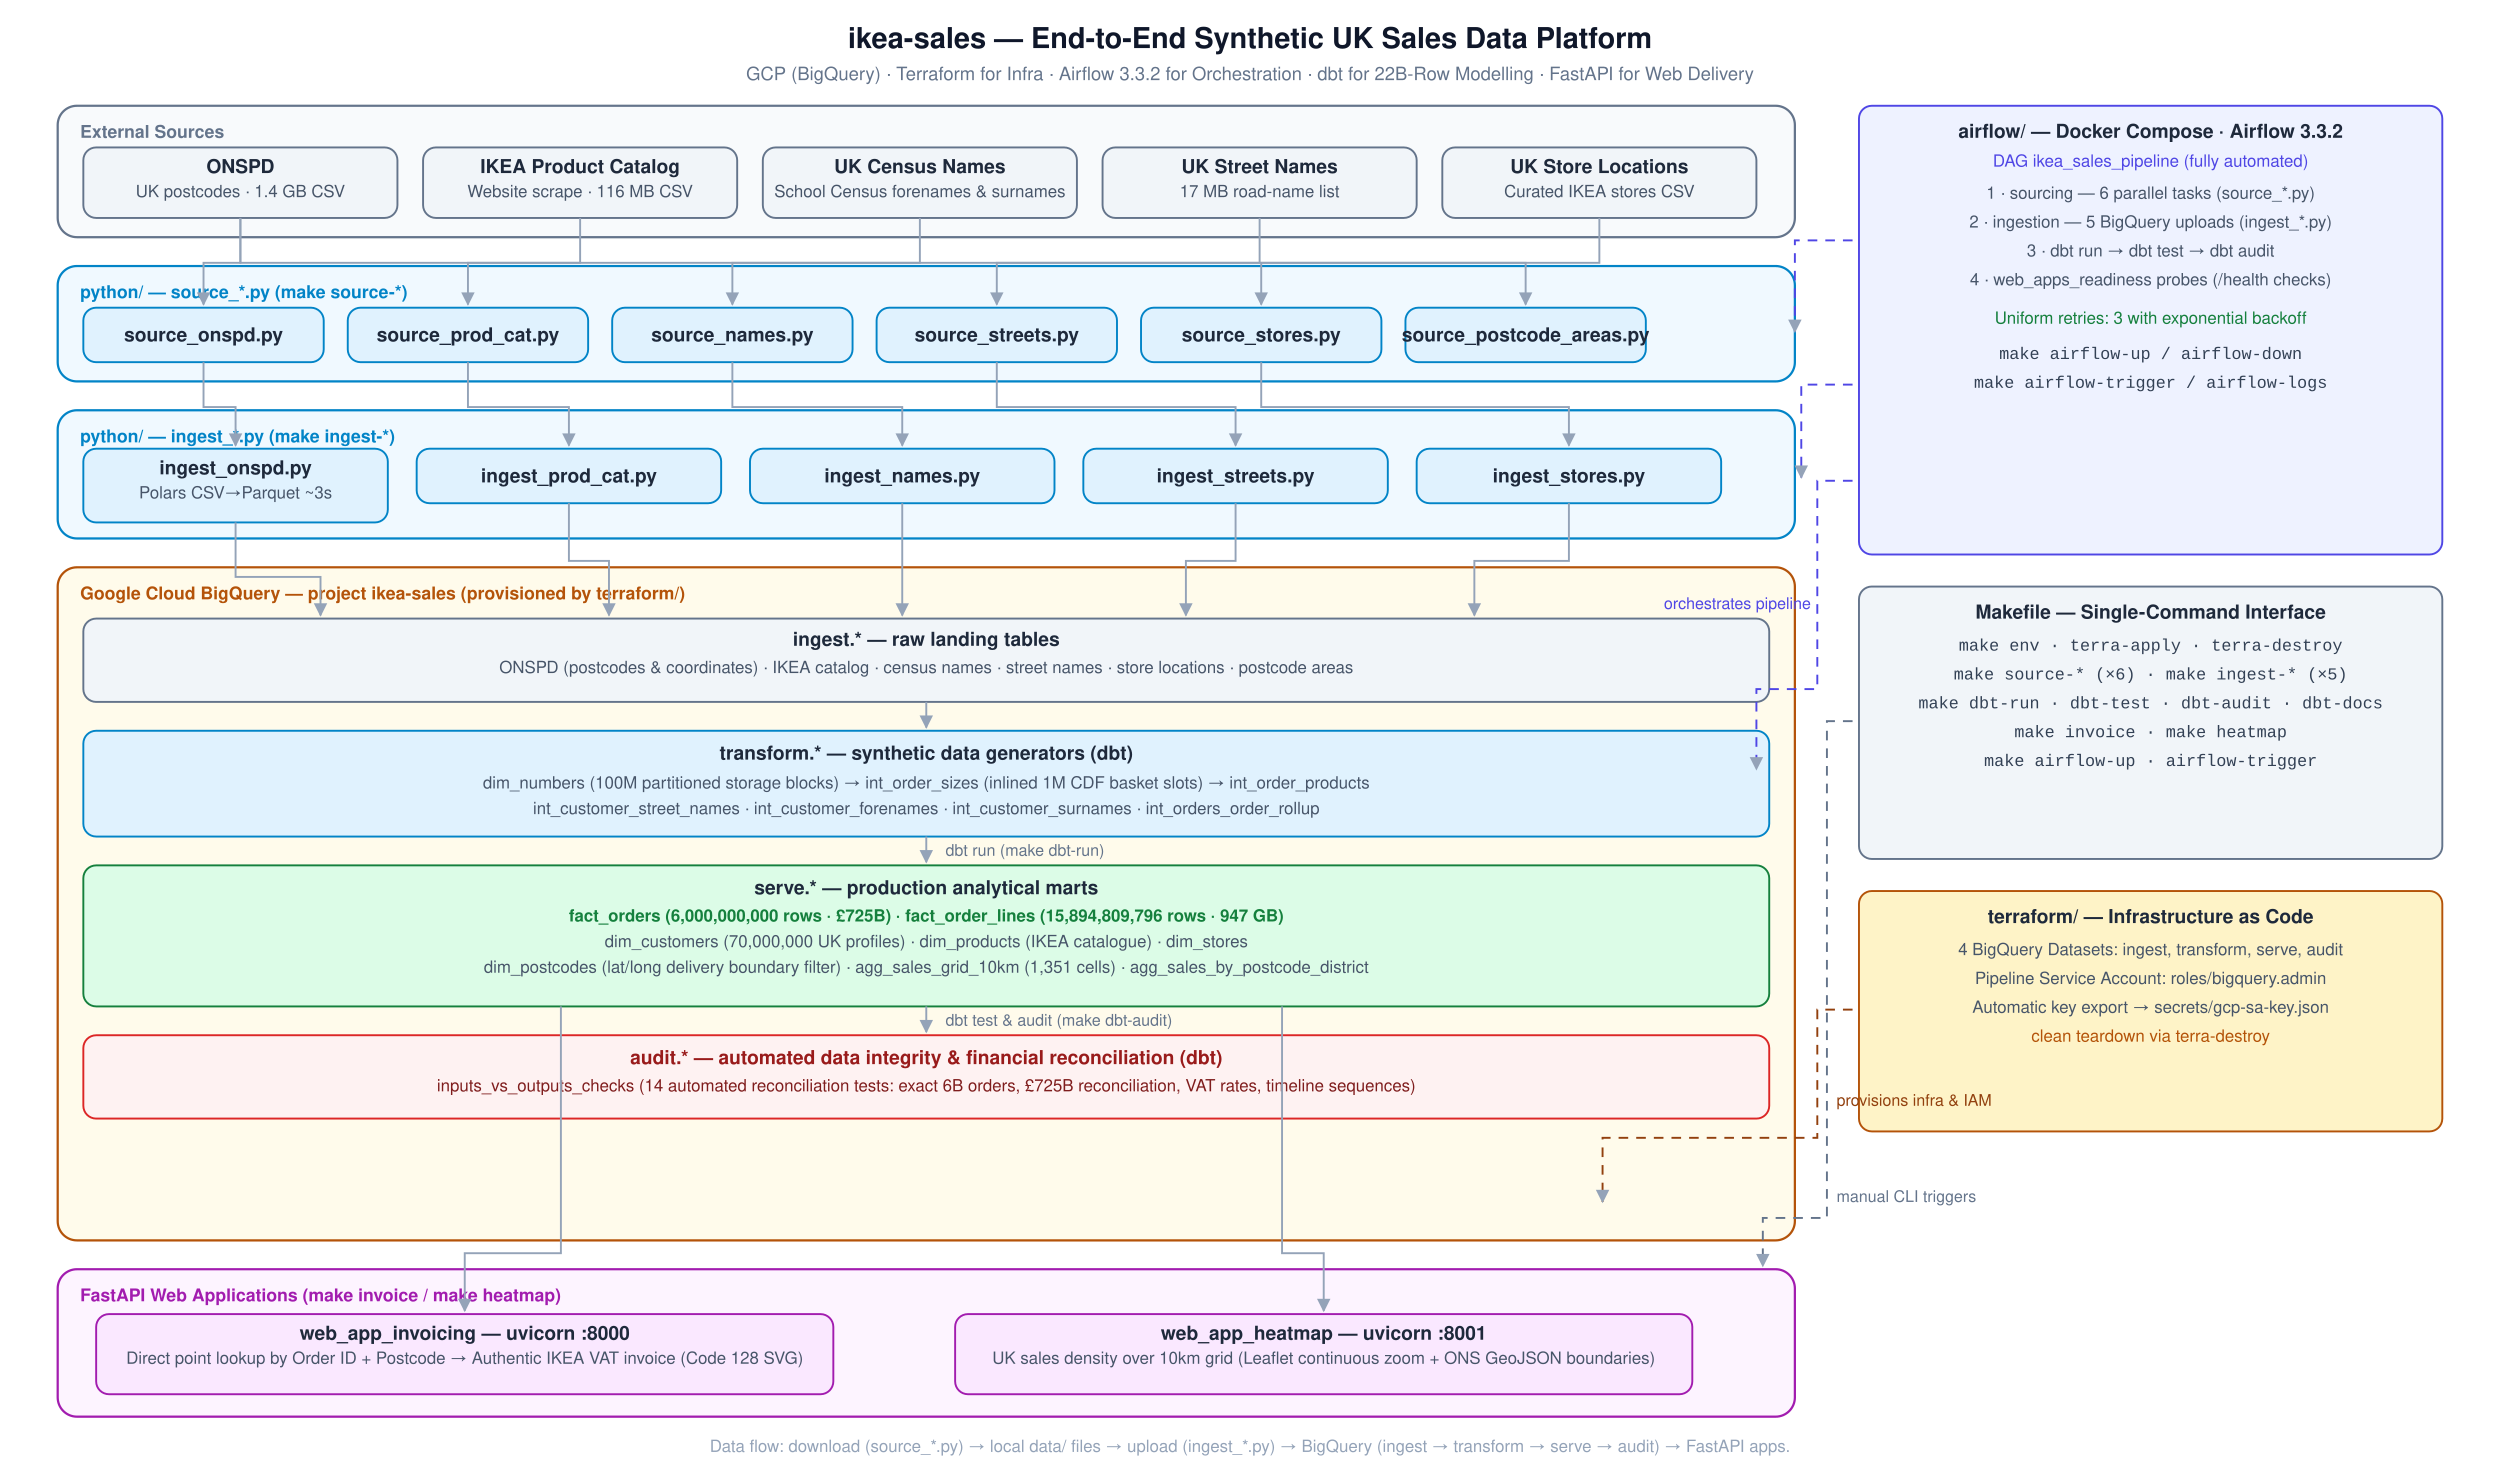
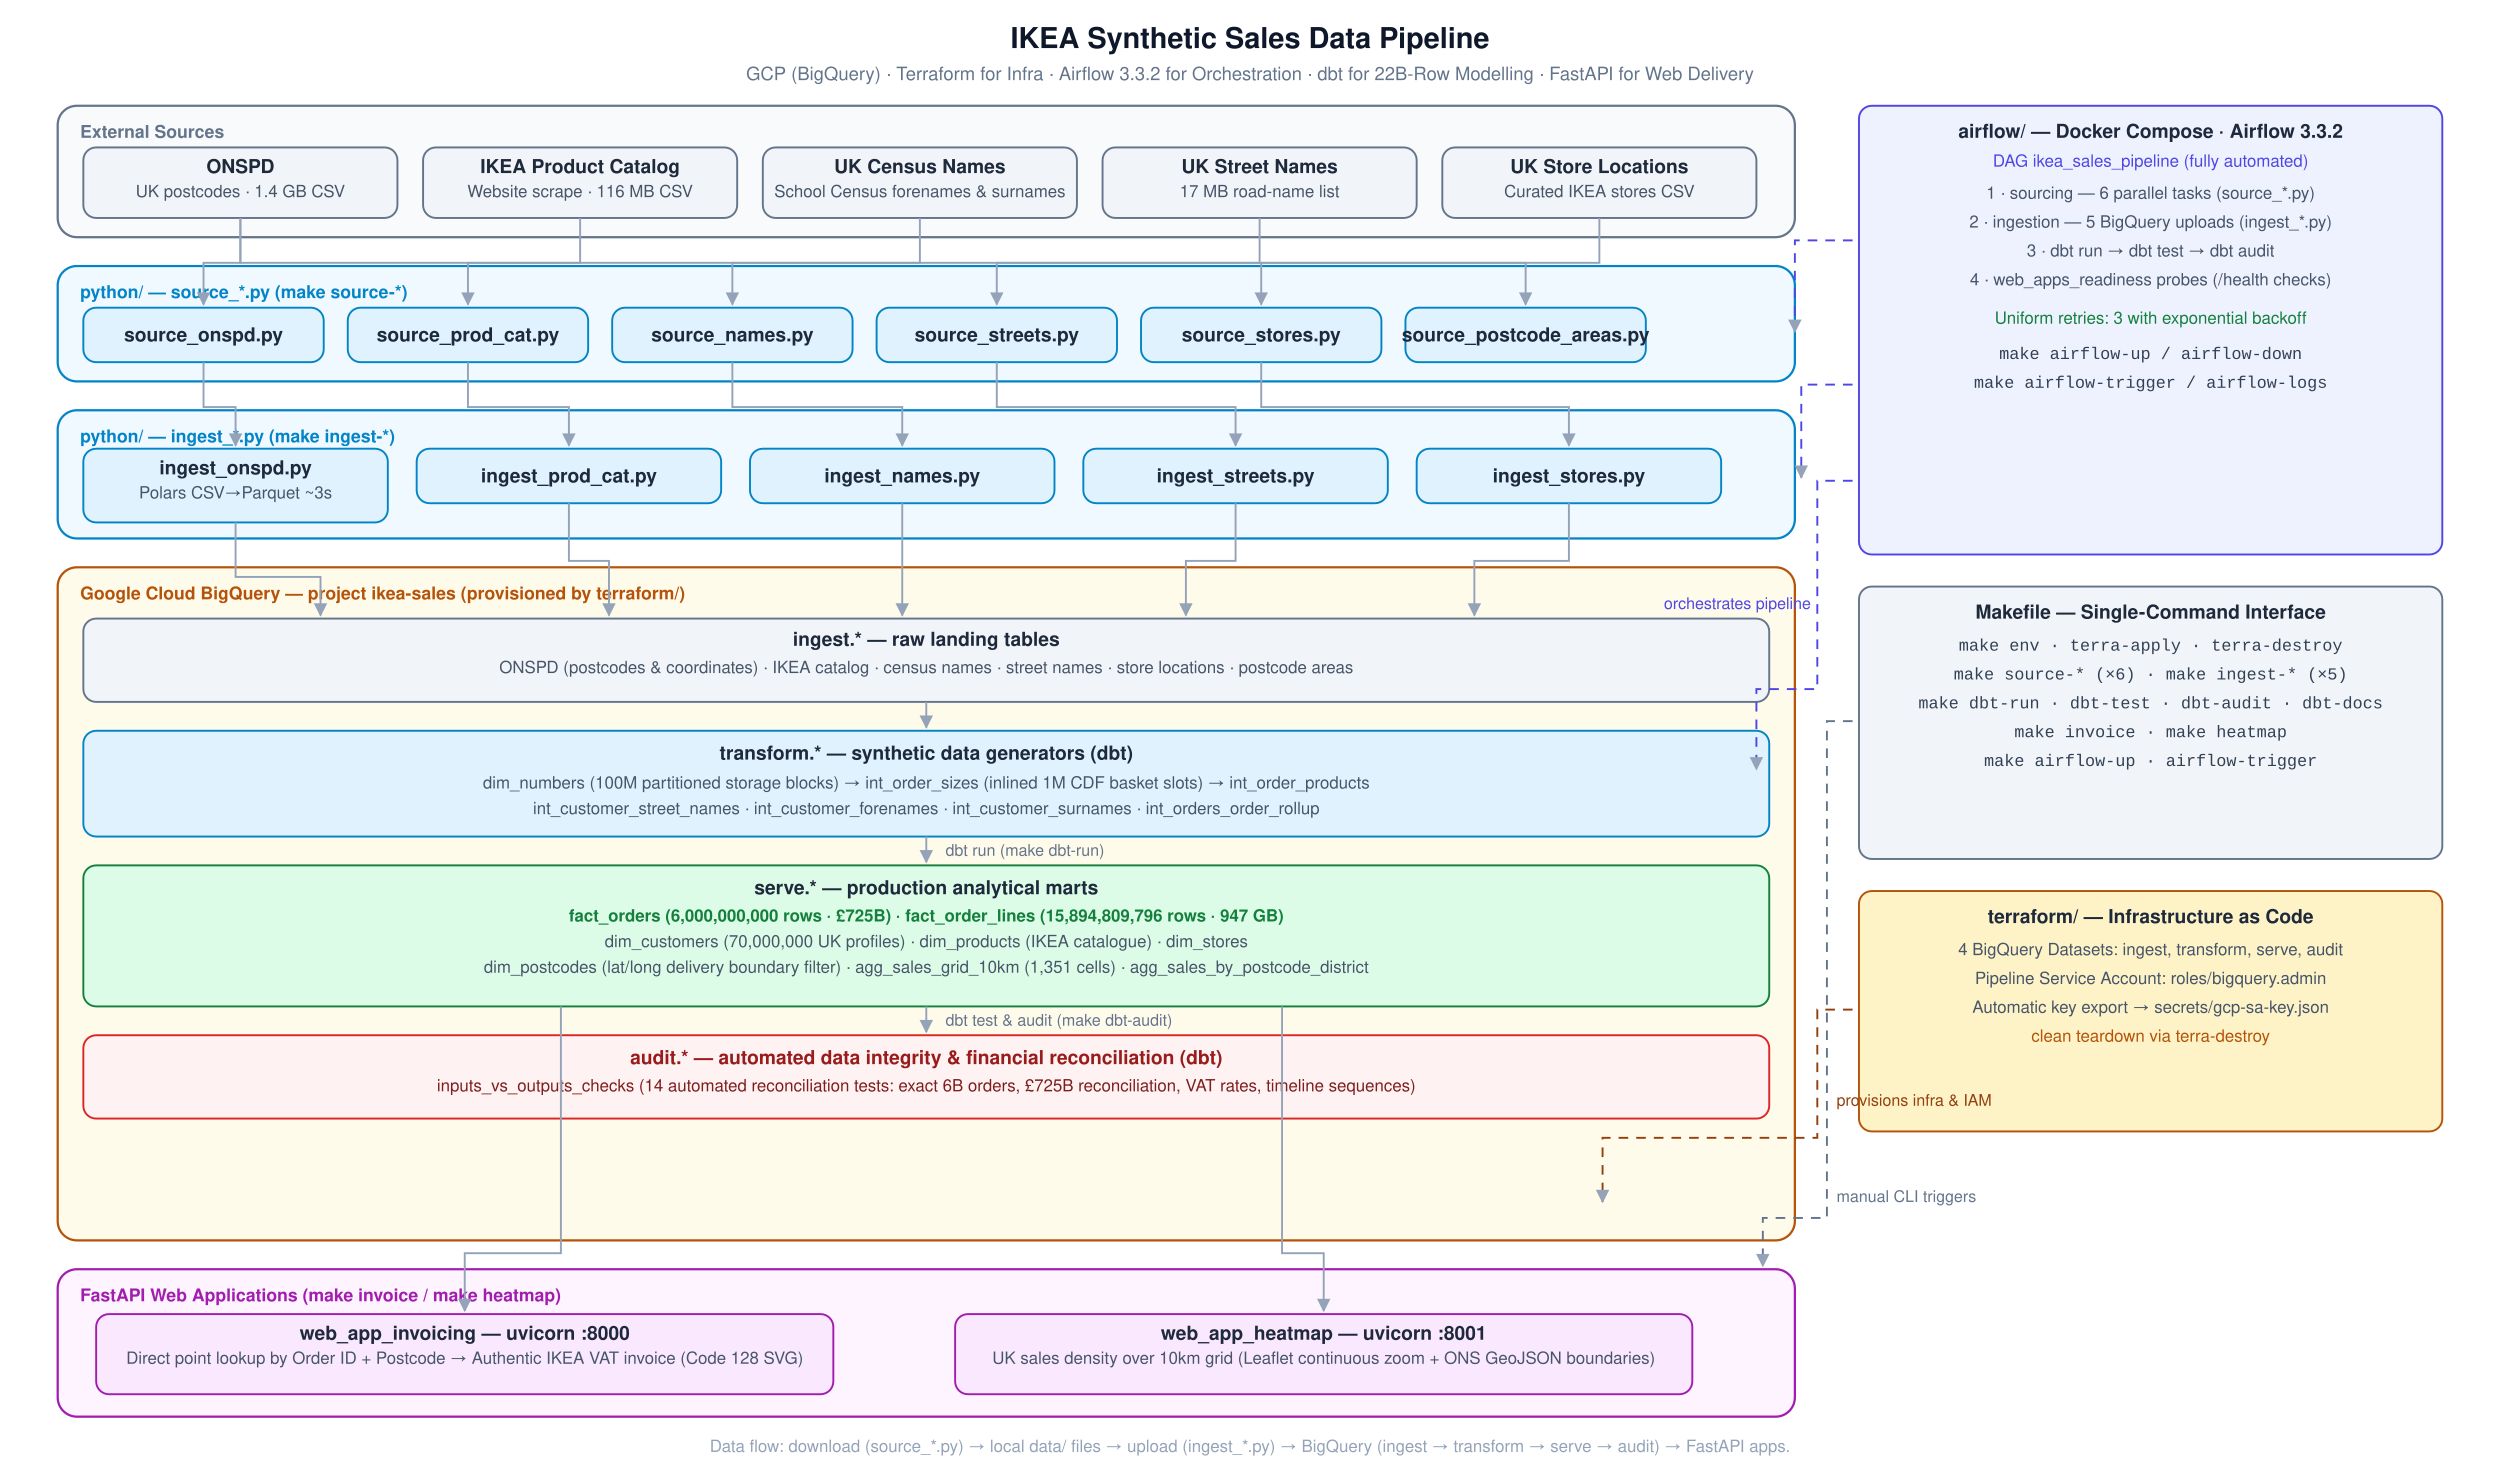
<svg xmlns="http://www.w3.org/2000/svg" viewBox="0 0 1560 920" width="100%" role="img">
  <defs>
    <marker id="arrow" viewBox="0 0 10 10" refX="9" refY="5" markerWidth="7" markerHeight="7" orient="auto-start-reverse">
      <path d="M 0 0 L 10 5 L 0 10 z" fill="#94a3b8" />
    </marker>
  </defs>
-   <text x="780" y="30" text-anchor="middle" font-family="Segoe UI, Helvetica, Arial, sans-serif" font-size="18" font-weight="700" fill="#0f172a">ikea-sales — End-to-End Synthetic UK Sales Data Platform</text>
+   <text x="780" y="30" text-anchor="middle" font-family="Segoe UI, Helvetica, Arial, sans-serif" font-size="18" font-weight="700" fill="#0f172a">IKEA Synthetic Sales Data Pipeline</text>
  <text x="780" y="50" text-anchor="middle" font-family="Segoe UI, Helvetica, Arial, sans-serif" font-size="11.5" fill="#64748b">GCP (BigQuery) · Terraform for Infra · Airflow 3.3.2 for Orchestration · dbt for 22B-Row Modelling · FastAPI for Web Delivery</text>
  <rect x="36" y="66" width="1084" height="82" rx="12" fill="#f8fafc" stroke="#64748b" stroke-width="1.4" />
  <text x="50" y="86" text-anchor="start" font-family="Segoe UI, Helvetica, Arial, sans-serif" font-size="11" font-weight="700" fill="#64748b">External Sources</text>
  <rect x="52" y="92" width="196" height="44" rx="8" fill="#f1f5f9" stroke="#64748b" stroke-width="1.2" />
  <text x="150" y="108" text-anchor="middle" font-family="Segoe UI, Helvetica, Arial, sans-serif" font-size="12" font-weight="600" fill="#1e293b">ONSPD</text>
  <text x="150" y="123" text-anchor="middle" font-family="Segoe UI, Helvetica, Arial, sans-serif" font-size="10.5" fill="#475569">UK postcodes · 1.4 GB CSV</text>
  <rect x="264" y="92" width="196" height="44" rx="8" fill="#f1f5f9" stroke="#64748b" stroke-width="1.2" />
  <text x="362" y="108" text-anchor="middle" font-family="Segoe UI, Helvetica, Arial, sans-serif" font-size="12" font-weight="600" fill="#1e293b">IKEA Product Catalog</text>
  <text x="362" y="123" text-anchor="middle" font-family="Segoe UI, Helvetica, Arial, sans-serif" font-size="10.5" fill="#475569">Website scrape · 116 MB CSV</text>
  <rect x="476" y="92" width="196" height="44" rx="8" fill="#f1f5f9" stroke="#64748b" stroke-width="1.2" />
  <text x="574" y="108" text-anchor="middle" font-family="Segoe UI, Helvetica, Arial, sans-serif" font-size="12" font-weight="600" fill="#1e293b">UK Census Names</text>
  <text x="574" y="123" text-anchor="middle" font-family="Segoe UI, Helvetica, Arial, sans-serif" font-size="10.5" fill="#475569">School Census forenames &amp; surnames</text>
  <rect x="688" y="92" width="196" height="44" rx="8" fill="#f1f5f9" stroke="#64748b" stroke-width="1.2" />
  <text x="786" y="108" text-anchor="middle" font-family="Segoe UI, Helvetica, Arial, sans-serif" font-size="12" font-weight="600" fill="#1e293b">UK Street Names</text>
  <text x="786" y="123" text-anchor="middle" font-family="Segoe UI, Helvetica, Arial, sans-serif" font-size="10.5" fill="#475569">17 MB road-name list</text>
  <rect x="900" y="92" width="196" height="44" rx="8" fill="#f1f5f9" stroke="#64748b" stroke-width="1.2" />
  <text x="998" y="108" text-anchor="middle" font-family="Segoe UI, Helvetica, Arial, sans-serif" font-size="12" font-weight="600" fill="#1e293b">UK Store Locations</text>
  <text x="998" y="123" text-anchor="middle" font-family="Segoe UI, Helvetica, Arial, sans-serif" font-size="10.5" fill="#475569">Curated IKEA stores CSV</text>
  <rect x="36" y="166" width="1084" height="72" rx="12" fill="#f0f9ff" stroke="#0284c7" stroke-width="1.4" />
  <text x="50" y="186" text-anchor="start" font-family="Segoe UI, Helvetica, Arial, sans-serif" font-size="11" font-weight="700" fill="#0284c7">python/ — source_*.py  (make source-*)</text>
  <rect x="52" y="192" width="150" height="34" rx="8" fill="#e0f2fe" stroke="#0284c7" stroke-width="1.2" />
  <text x="127" y="213" text-anchor="middle" font-family="Segoe UI, Helvetica, Arial, sans-serif" font-size="12" font-weight="600" fill="#1e293b">source_onspd.py</text>
  <rect x="217" y="192" width="150" height="34" rx="8" fill="#e0f2fe" stroke="#0284c7" stroke-width="1.2" />
  <text x="292" y="213" text-anchor="middle" font-family="Segoe UI, Helvetica, Arial, sans-serif" font-size="12" font-weight="600" fill="#1e293b">source_prod_cat.py</text>
  <rect x="382" y="192" width="150" height="34" rx="8" fill="#e0f2fe" stroke="#0284c7" stroke-width="1.2" />
  <text x="457" y="213" text-anchor="middle" font-family="Segoe UI, Helvetica, Arial, sans-serif" font-size="12" font-weight="600" fill="#1e293b">source_names.py</text>
  <rect x="547" y="192" width="150" height="34" rx="8" fill="#e0f2fe" stroke="#0284c7" stroke-width="1.2" />
  <text x="622" y="213" text-anchor="middle" font-family="Segoe UI, Helvetica, Arial, sans-serif" font-size="12" font-weight="600" fill="#1e293b">source_streets.py</text>
  <rect x="712" y="192" width="150" height="34" rx="8" fill="#e0f2fe" stroke="#0284c7" stroke-width="1.2" />
  <text x="787" y="213" text-anchor="middle" font-family="Segoe UI, Helvetica, Arial, sans-serif" font-size="12" font-weight="600" fill="#1e293b">source_stores.py</text>
  <rect x="877" y="192" width="150" height="34" rx="8" fill="#e0f2fe" stroke="#0284c7" stroke-width="1.2" />
  <text x="952" y="213" text-anchor="middle" font-family="Segoe UI, Helvetica, Arial, sans-serif" font-size="12" font-weight="600" fill="#1e293b">source_postcode_areas.py</text>
  <rect x="36" y="256" width="1084" height="80" rx="12" fill="#f0f9ff" stroke="#0284c7" stroke-width="1.4" />
  <text x="50" y="276" text-anchor="start" font-family="Segoe UI, Helvetica, Arial, sans-serif" font-size="11" font-weight="700" fill="#0284c7">python/ — ingest_*.py  (make ingest-*)</text>
  <rect x="52" y="280" width="190" height="46" rx="8" fill="#e0f2fe" stroke="#0284c7" stroke-width="1.2" />
  <text x="147" y="296" text-anchor="middle" font-family="Segoe UI, Helvetica, Arial, sans-serif" font-size="12" font-weight="600" fill="#1e293b">ingest_onspd.py</text>
  <text x="147" y="311" text-anchor="middle" font-family="Segoe UI, Helvetica, Arial, sans-serif" font-size="10.5" fill="#475569">Polars CSV→Parquet ~3s</text>
  <rect x="260" y="280" width="190" height="34" rx="8" fill="#e0f2fe" stroke="#0284c7" stroke-width="1.2" />
  <text x="355" y="301" text-anchor="middle" font-family="Segoe UI, Helvetica, Arial, sans-serif" font-size="12" font-weight="600" fill="#1e293b">ingest_prod_cat.py</text>
  <rect x="468" y="280" width="190" height="34" rx="8" fill="#e0f2fe" stroke="#0284c7" stroke-width="1.2" />
  <text x="563" y="301" text-anchor="middle" font-family="Segoe UI, Helvetica, Arial, sans-serif" font-size="12" font-weight="600" fill="#1e293b">ingest_names.py</text>
  <rect x="676" y="280" width="190" height="34" rx="8" fill="#e0f2fe" stroke="#0284c7" stroke-width="1.2" />
  <text x="771" y="301" text-anchor="middle" font-family="Segoe UI, Helvetica, Arial, sans-serif" font-size="12" font-weight="600" fill="#1e293b">ingest_streets.py</text>
  <rect x="884" y="280" width="190" height="34" rx="8" fill="#e0f2fe" stroke="#0284c7" stroke-width="1.2" />
  <text x="979" y="301" text-anchor="middle" font-family="Segoe UI, Helvetica, Arial, sans-serif" font-size="12" font-weight="600" fill="#1e293b">ingest_stores.py</text>
  <rect x="36" y="354" width="1084" height="420" rx="12" fill="#fffbeb" stroke="#b45309" stroke-width="1.4" />
  <text x="50" y="374" text-anchor="start" font-family="Segoe UI, Helvetica, Arial, sans-serif" font-size="11" font-weight="700" fill="#b45309">Google Cloud BigQuery — project ikea-sales (provisioned by terraform/)</text>
  <rect x="52" y="386" width="1052" height="52" rx="8" fill="#f1f5f9" stroke="#64748b" stroke-width="1.2" />
  <text x="578" y="403" text-anchor="middle" font-family="Segoe UI, Helvetica, Arial, sans-serif" font-size="12" font-weight="600" fill="#1e293b">ingest.* — raw landing tables</text>
  <text x="578" y="420" text-anchor="middle" font-family="Segoe UI, Helvetica, Arial, sans-serif" font-size="10.5" fill="#475569">ONSPD (postcodes &amp; coordinates) · IKEA catalog · census names · street names · store locations · postcode areas</text>
  <rect x="52" y="456" width="1052" height="66" rx="8" fill="#e0f2fe" stroke="#0284c7" stroke-width="1.2" />
  <text x="578" y="474" text-anchor="middle" font-family="Segoe UI, Helvetica, Arial, sans-serif" font-size="12" font-weight="600" fill="#1e293b">transform.* — synthetic data generators (dbt)</text>
  <text x="578" y="492" text-anchor="middle" font-family="Segoe UI, Helvetica, Arial, sans-serif" font-size="10.5" fill="#475569">dim_numbers (100M partitioned storage blocks) → int_order_sizes (inlined 1M CDF basket slots) → int_order_products</text>
  <text x="578" y="508" text-anchor="middle" font-family="Segoe UI, Helvetica, Arial, sans-serif" font-size="10.5" fill="#475569">int_customer_street_names · int_customer_forenames · int_customer_surnames · int_orders_order_rollup</text>
  <rect x="52" y="540" width="1052" height="88" rx="8" fill="#dcfce7" stroke="#15803d" stroke-width="1.2" />
  <text x="578" y="558" text-anchor="middle" font-family="Segoe UI, Helvetica, Arial, sans-serif" font-size="12" font-weight="600" fill="#1e293b">serve.* — production analytical marts</text>
  <text x="578" y="575" text-anchor="middle" font-family="Segoe UI, Helvetica, Arial, sans-serif" font-size="10.5" font-weight="600" fill="#15803d">fact_orders (6,000,000,000 rows · £725B) · fact_order_lines (15,894,809,796 rows · 947 GB)</text>
  <text x="578" y="591" text-anchor="middle" font-family="Segoe UI, Helvetica, Arial, sans-serif" font-size="10.5" fill="#475569">dim_customers (70,000,000 UK profiles) · dim_products (IKEA catalogue) · dim_stores</text>
  <text x="578" y="607" text-anchor="middle" font-family="Segoe UI, Helvetica, Arial, sans-serif" font-size="10.5" fill="#475569">dim_postcodes (lat/long delivery boundary filter) · agg_sales_grid_10km (1,351 cells) · agg_sales_by_postcode_district</text>
  <rect x="52" y="646" width="1052" height="52" rx="8" fill="#fef2f2" stroke="#dc2626" stroke-width="1.2" />
  <text x="578" y="664" text-anchor="middle" font-family="Segoe UI, Helvetica, Arial, sans-serif" font-size="12" font-weight="600" fill="#991b1b">audit.* — automated data integrity &amp; financial reconciliation (dbt)</text>
  <text x="578" y="681" text-anchor="middle" font-family="Segoe UI, Helvetica, Arial, sans-serif" font-size="10.5" fill="#7f1d1d">inputs_vs_outputs_checks (14 automated reconciliation tests: exact 6B orders, £725B reconciliation, VAT rates, timeline sequences)</text>
  <path d="M 578 438 L 578 454" fill="none" stroke="#94a3b8" stroke-width="1.2" marker-end="url(#arrow)" />
  <path d="M 578 522 L 578 538" fill="none" stroke="#94a3b8" stroke-width="1.2" marker-end="url(#arrow)" />
  <path d="M 578 628 L 578 644" fill="none" stroke="#94a3b8" stroke-width="1.2" marker-end="url(#arrow)" />
  <text x="590" y="534" text-anchor="start" font-family="Segoe UI, Helvetica, Arial, sans-serif" font-size="10" fill="#64748b">dbt run (make dbt-run)</text>
  <text x="590" y="640" text-anchor="start" font-family="Segoe UI, Helvetica, Arial, sans-serif" font-size="10" fill="#64748b">dbt test &amp; audit (make dbt-audit)</text>
  <rect x="36" y="792" width="1084" height="92" rx="12" fill="#fdf4ff" stroke="#a21caf" stroke-width="1.4" />
  <text x="50" y="812" text-anchor="start" font-family="Segoe UI, Helvetica, Arial, sans-serif" font-size="11" font-weight="700" fill="#a21caf">FastAPI Web Applications  (make invoice / make heatmap)</text>
  <rect x="60" y="820" width="460" height="50" rx="8" fill="#fae8ff" stroke="#a21caf" stroke-width="1.2" />
  <text x="290" y="836" text-anchor="middle" font-family="Segoe UI, Helvetica, Arial, sans-serif" font-size="12" font-weight="600" fill="#1e293b">web_app_invoicing — uvicorn :8000</text>
  <text x="290" y="851" text-anchor="middle" font-family="Segoe UI, Helvetica, Arial, sans-serif" font-size="10.5" fill="#475569">Direct point lookup by Order ID + Postcode → Authentic IKEA VAT invoice (Code 128 SVG)</text>
  <rect x="596" y="820" width="460" height="50" rx="8" fill="#fae8ff" stroke="#a21caf" stroke-width="1.2" />
  <text x="826" y="836" text-anchor="middle" font-family="Segoe UI, Helvetica, Arial, sans-serif" font-size="12" font-weight="600" fill="#1e293b">web_app_heatmap — uvicorn :8001</text>
  <text x="826" y="851" text-anchor="middle" font-family="Segoe UI, Helvetica, Arial, sans-serif" font-size="10.5" fill="#475569">UK sales density over 10km grid (Leaflet continuous zoom + ONS GeoJSON boundaries)</text>
  <path d="M 150 136 L 150 164 L 127 164 L 127 190" fill="none" stroke="#94a3b8" stroke-width="1.2" marker-end="url(#arrow)" />
  <path d="M 362 136 L 362 164 L 292 164 L 292 190" fill="none" stroke="#94a3b8" stroke-width="1.2" marker-end="url(#arrow)" />
  <path d="M 574 136 L 574 164 L 457 164 L 457 190" fill="none" stroke="#94a3b8" stroke-width="1.2" marker-end="url(#arrow)" />
  <path d="M 786 136 L 786 164 L 622 164 L 622 190" fill="none" stroke="#94a3b8" stroke-width="1.2" marker-end="url(#arrow)" />
  <path d="M 998 136 L 998 164 L 787 164 L 787 190" fill="none" stroke="#94a3b8" stroke-width="1.2" marker-end="url(#arrow)" />
  <path d="M 150 136 L 150 164 L 952 164 L 952 190" fill="none" stroke="#94a3b8" stroke-width="1.2" marker-end="url(#arrow)" />
  <path d="M 127 226 L 127 254 L 147 254 L 147 278" fill="none" stroke="#94a3b8" stroke-width="1.2" marker-end="url(#arrow)" />
  <path d="M 292 226 L 292 254 L 355 254 L 355 278" fill="none" stroke="#94a3b8" stroke-width="1.2" marker-end="url(#arrow)" />
  <path d="M 457 226 L 457 254 L 563 254 L 563 278" fill="none" stroke="#94a3b8" stroke-width="1.2" marker-end="url(#arrow)" />
  <path d="M 622 226 L 622 254 L 771 254 L 771 278" fill="none" stroke="#94a3b8" stroke-width="1.2" marker-end="url(#arrow)" />
  <path d="M 787 226 L 787 254 L 979 254 L 979 278" fill="none" stroke="#94a3b8" stroke-width="1.2" marker-end="url(#arrow)" />
  <path d="M 147 326 L 147 360 L 200 360 L 200 384" fill="none" stroke="#94a3b8" stroke-width="1.2" marker-end="url(#arrow)" />
  <path d="M 355 314 L 355 350 L 380 350 L 380 384" fill="none" stroke="#94a3b8" stroke-width="1.2" marker-end="url(#arrow)" />
  <path d="M 563 314 L 563 350 L 563 384" fill="none" stroke="#94a3b8" stroke-width="1.2" marker-end="url(#arrow)" />
  <path d="M 771 314 L 771 350 L 740 350 L 740 384" fill="none" stroke="#94a3b8" stroke-width="1.2" marker-end="url(#arrow)" />
  <path d="M 979 314 L 979 350 L 920 350 L 920 384" fill="none" stroke="#94a3b8" stroke-width="1.2" marker-end="url(#arrow)" />
  <path d="M 350 628 L 350 782 L 290 782 L 290 818" fill="none" stroke="#94a3b8" stroke-width="1.2" marker-end="url(#arrow)" />
  <path d="M 800 628 L 800 782 L 826 782 L 826 818" fill="none" stroke="#94a3b8" stroke-width="1.2" marker-end="url(#arrow)" />
  <rect x="1160" y="66" width="364" height="280" rx="8" fill="#eef2ff" stroke="#4f46e5" stroke-width="1.2" />
  <text x="1342" y="86" text-anchor="middle" font-family="Segoe UI, Helvetica, Arial, sans-serif" font-size="12" font-weight="600" fill="#1e293b">airflow/ — Docker Compose · Airflow 3.3.2</text>
  <text x="1342" y="104" text-anchor="middle" font-family="Segoe UI, Helvetica, Arial, sans-serif" font-size="10.5" fill="#4f46e5">DAG ikea_sales_pipeline (fully automated)</text>
  <text x="1342" y="124" text-anchor="middle" font-family="Segoe UI, Helvetica, Arial, sans-serif" font-size="10.5" fill="#475569">1 · sourcing — 6 parallel tasks (source_*.py)</text>
  <text x="1342" y="142" text-anchor="middle" font-family="Segoe UI, Helvetica, Arial, sans-serif" font-size="10.5" fill="#475569">2 · ingestion — 5 BigQuery uploads (ingest_*.py)</text>
  <text x="1342" y="160" text-anchor="middle" font-family="Segoe UI, Helvetica, Arial, sans-serif" font-size="10.5" fill="#475569">3 · dbt run → dbt test → dbt audit</text>
  <text x="1342" y="178" text-anchor="middle" font-family="Segoe UI, Helvetica, Arial, sans-serif" font-size="10.5" fill="#475569">4 · web_apps_readiness probes (/health checks)</text>
  <text x="1342" y="202" text-anchor="middle" font-family="Segoe UI, Helvetica, Arial, sans-serif" font-size="10.5" fill="#15803d">Uniform retries: 3 with exponential backoff</text>
  <text x="1342" y="224" text-anchor="middle" font-family="'SFMono-Regular', Consolas, 'Liberation Mono', Menlo, monospace" font-size="10.5" fill="#334155">make airflow-up / airflow-down</text>
  <text x="1342" y="242" text-anchor="middle" font-family="'SFMono-Regular', Consolas, 'Liberation Mono', Menlo, monospace" font-size="10.5" fill="#334155">make airflow-trigger / airflow-logs</text>
  <rect x="1160" y="366" width="364" height="170" rx="8" fill="#f1f5f9" stroke="#64748b" stroke-width="1.2" />
  <text x="1342" y="386" text-anchor="middle" font-family="Segoe UI, Helvetica, Arial, sans-serif" font-size="12" font-weight="600" fill="#1e293b">Makefile — Single-Command Interface</text>
  <text x="1342" y="406" text-anchor="middle" font-family="'SFMono-Regular', Consolas, 'Liberation Mono', Menlo, monospace" font-size="10.5" fill="#334155">make env · terra-apply · terra-destroy</text>
  <text x="1342" y="424" text-anchor="middle" font-family="'SFMono-Regular', Consolas, 'Liberation Mono', Menlo, monospace" font-size="10.5" fill="#334155">make source-* (×6) · make ingest-* (×5)</text>
  <text x="1342" y="442" text-anchor="middle" font-family="'SFMono-Regular', Consolas, 'Liberation Mono', Menlo, monospace" font-size="10.5" fill="#334155">make dbt-run · dbt-test · dbt-audit · dbt-docs</text>
  <text x="1342" y="460" text-anchor="middle" font-family="'SFMono-Regular', Consolas, 'Liberation Mono', Menlo, monospace" font-size="10.5" fill="#334155">make invoice · make heatmap</text>
  <text x="1342" y="478" text-anchor="middle" font-family="'SFMono-Regular', Consolas, 'Liberation Mono', Menlo, monospace" font-size="10.5" fill="#334155">make airflow-up · airflow-trigger</text>
  <rect x="1160" y="556" width="364" height="150" rx="8" fill="#fef3c7" stroke="#b45309" stroke-width="1.2" />
  <text x="1342" y="576" text-anchor="middle" font-family="Segoe UI, Helvetica, Arial, sans-serif" font-size="12" font-weight="600" fill="#1e293b">terraform/ — Infrastructure as Code</text>
  <text x="1342" y="596" text-anchor="middle" font-family="Segoe UI, Helvetica, Arial, sans-serif" font-size="10.5" fill="#475569">4 BigQuery Datasets: ingest, transform, serve, audit</text>
  <text x="1342" y="614" text-anchor="middle" font-family="Segoe UI, Helvetica, Arial, sans-serif" font-size="10.5" fill="#475569">Pipeline Service Account: roles/bigquery.admin</text>
  <text x="1342" y="632" text-anchor="middle" font-family="Segoe UI, Helvetica, Arial, sans-serif" font-size="10.5" fill="#475569">Automatic key export → secrets/gcp-sa-key.json</text>
  <text x="1342" y="650" text-anchor="middle" font-family="Segoe UI, Helvetica, Arial, sans-serif" font-size="10.5" fill="#b45309">clean teardown via terra-destroy</text>
  <path d="M 1156 150 L 1120 150 L 1120 207" fill="none" stroke="#4f46e5" stroke-width="1.2" stroke-dasharray="6 5" marker-end="url(#arrow)" />
  <path d="M 1156 240 L 1124 240 L 1124 298" fill="none" stroke="#4f46e5" stroke-width="1.2" stroke-dasharray="6 5" marker-end="url(#arrow)" />
  <path d="M 1156 300 L 1134 300 L 1134 430 L 1096 430 L 1096 480" fill="none" stroke="#4f46e5" stroke-width="1.2" stroke-dasharray="6 5" marker-end="url(#arrow)" />
  <text x="1130" y="380" text-anchor="end" font-family="Segoe UI, Helvetica, Arial, sans-serif" font-size="10" fill="#4f46e5">orchestrates pipeline</text>
  <path d="M 1156 450 L 1140 450 L 1140 760 L 1100 760 L 1100 790" fill="none" stroke="#64748b" stroke-width="1.2" stroke-dasharray="6 5" marker-end="url(#arrow)" />
  <text x="1146" y="750" text-anchor="start" font-family="Segoe UI, Helvetica, Arial, sans-serif" font-size="10" fill="#64748b">manual CLI triggers</text>
  <path d="M 1156 630 L 1134 630 L 1134 710 L 1000 710 L 1000 750" fill="none" stroke="#92400e" stroke-width="1.2" stroke-dasharray="6 5" marker-end="url(#arrow)" />
  <text x="1146" y="690" text-anchor="start" font-family="Segoe UI, Helvetica, Arial, sans-serif" font-size="10" fill="#92400e">provisions infra &amp; IAM</text>
  <text x="780" y="906" text-anchor="middle" font-family="Segoe UI, Helvetica, Arial, sans-serif" font-size="10.5" fill="#94a3b8">Data flow: download (source_*.py) → local data/ files → upload (ingest_*.py) → BigQuery (ingest → transform → serve → audit) → FastAPI apps.</text>
</svg>
